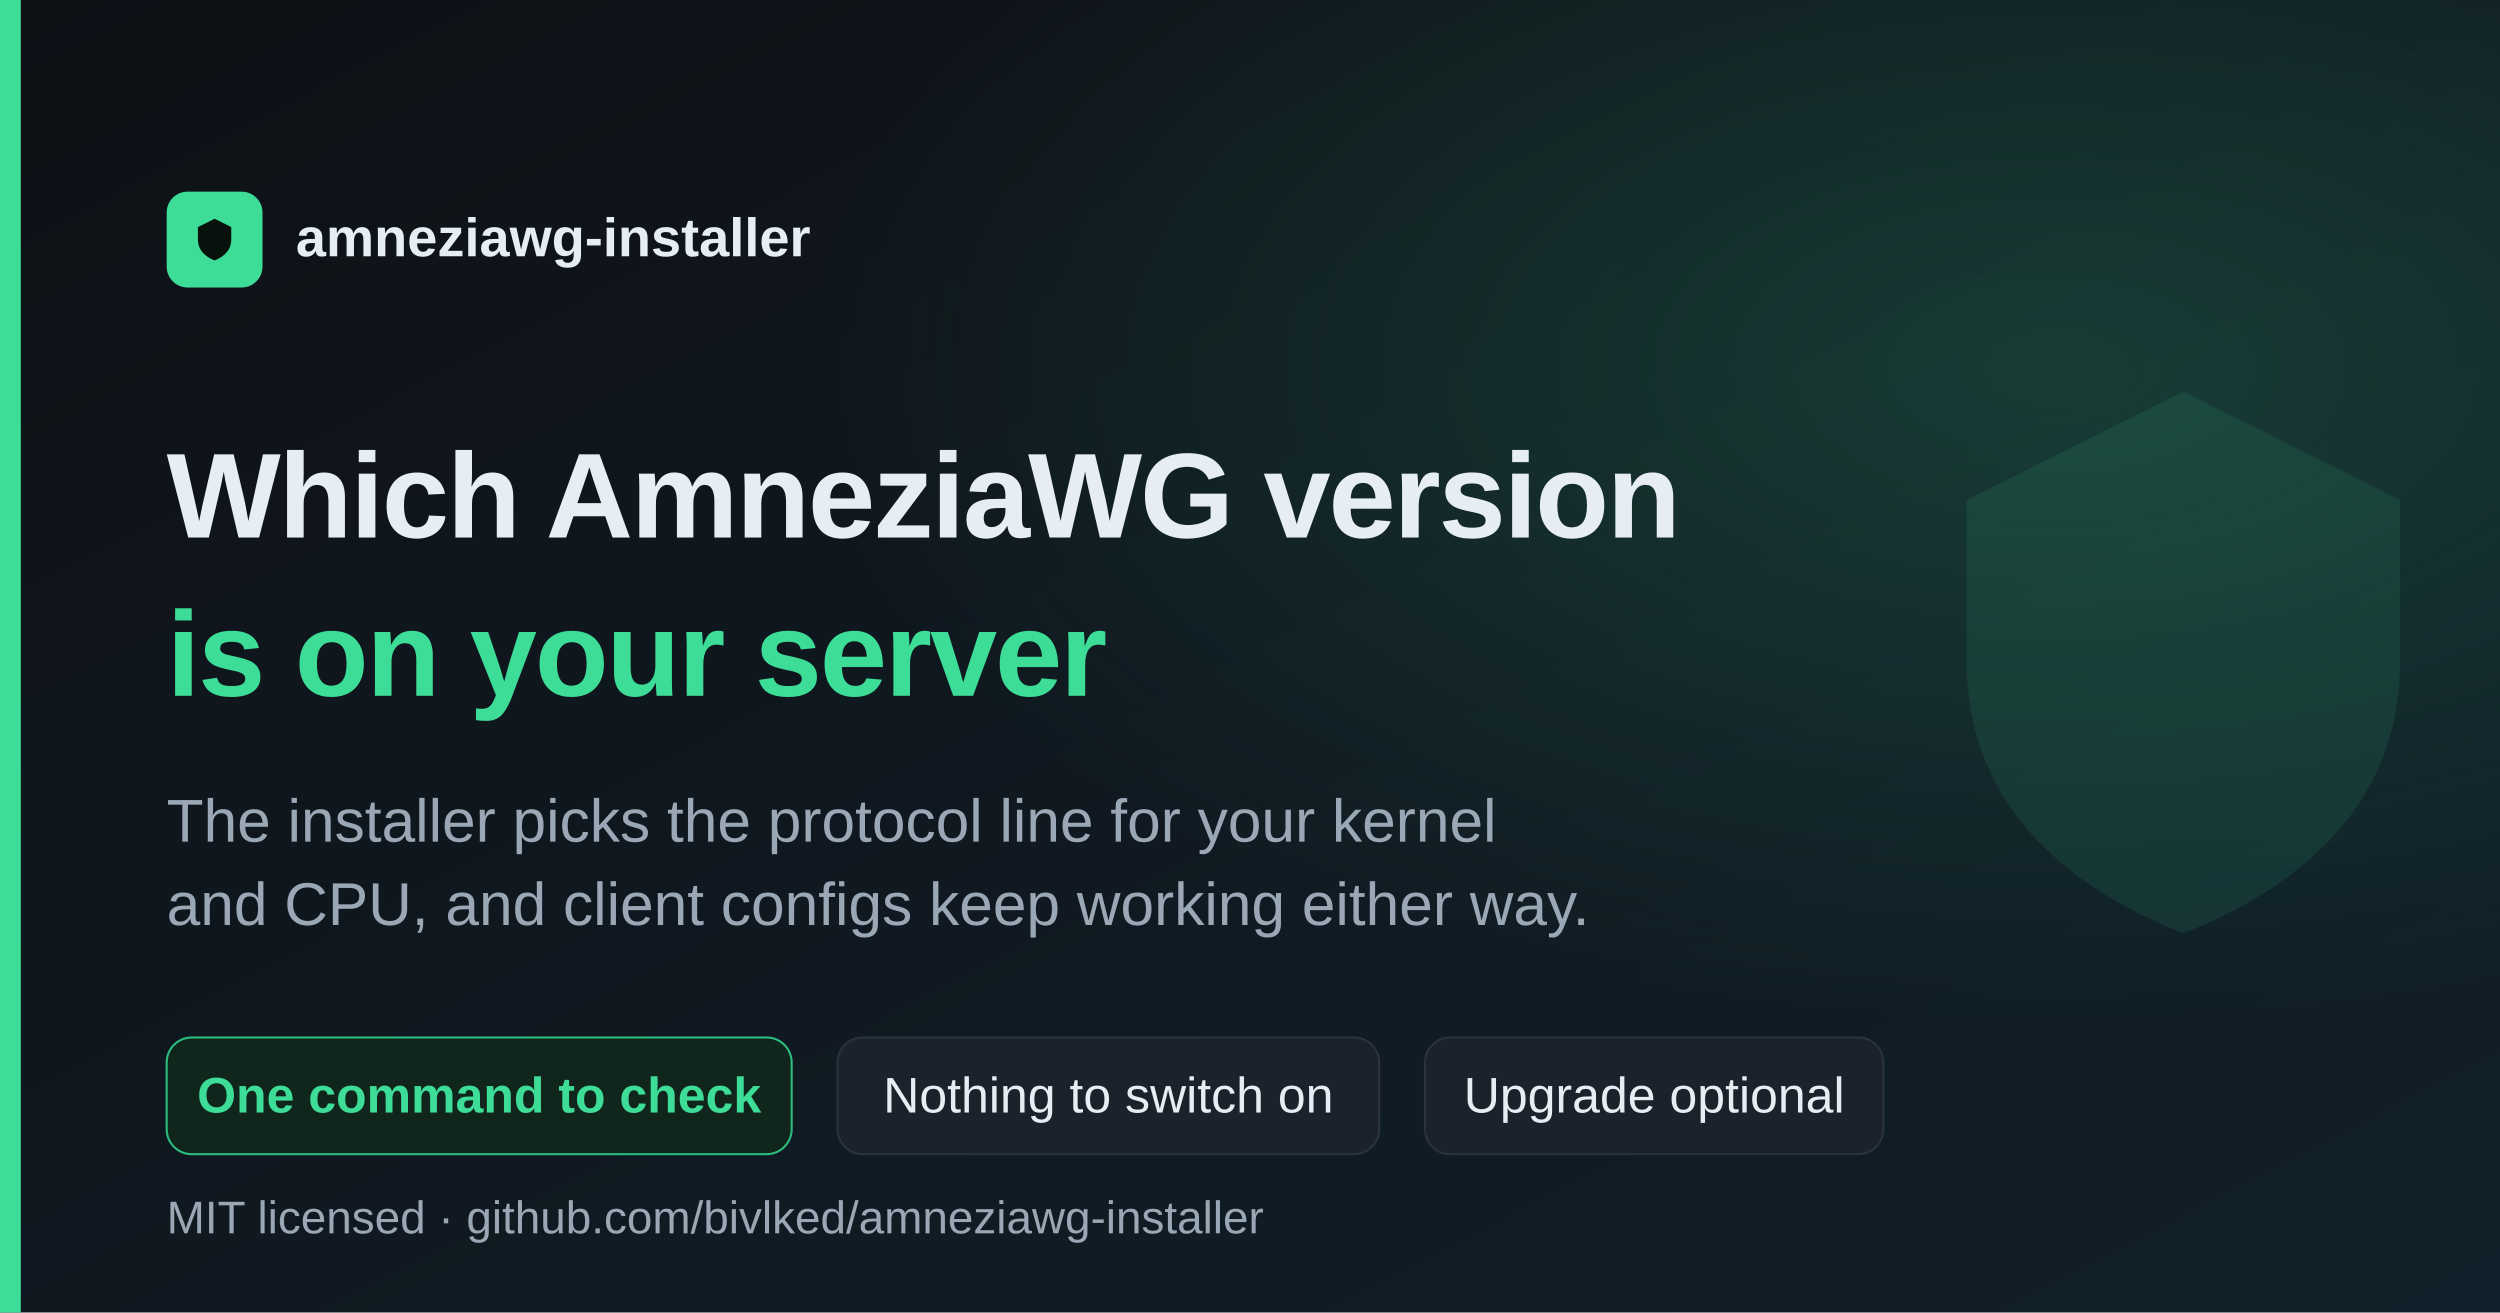
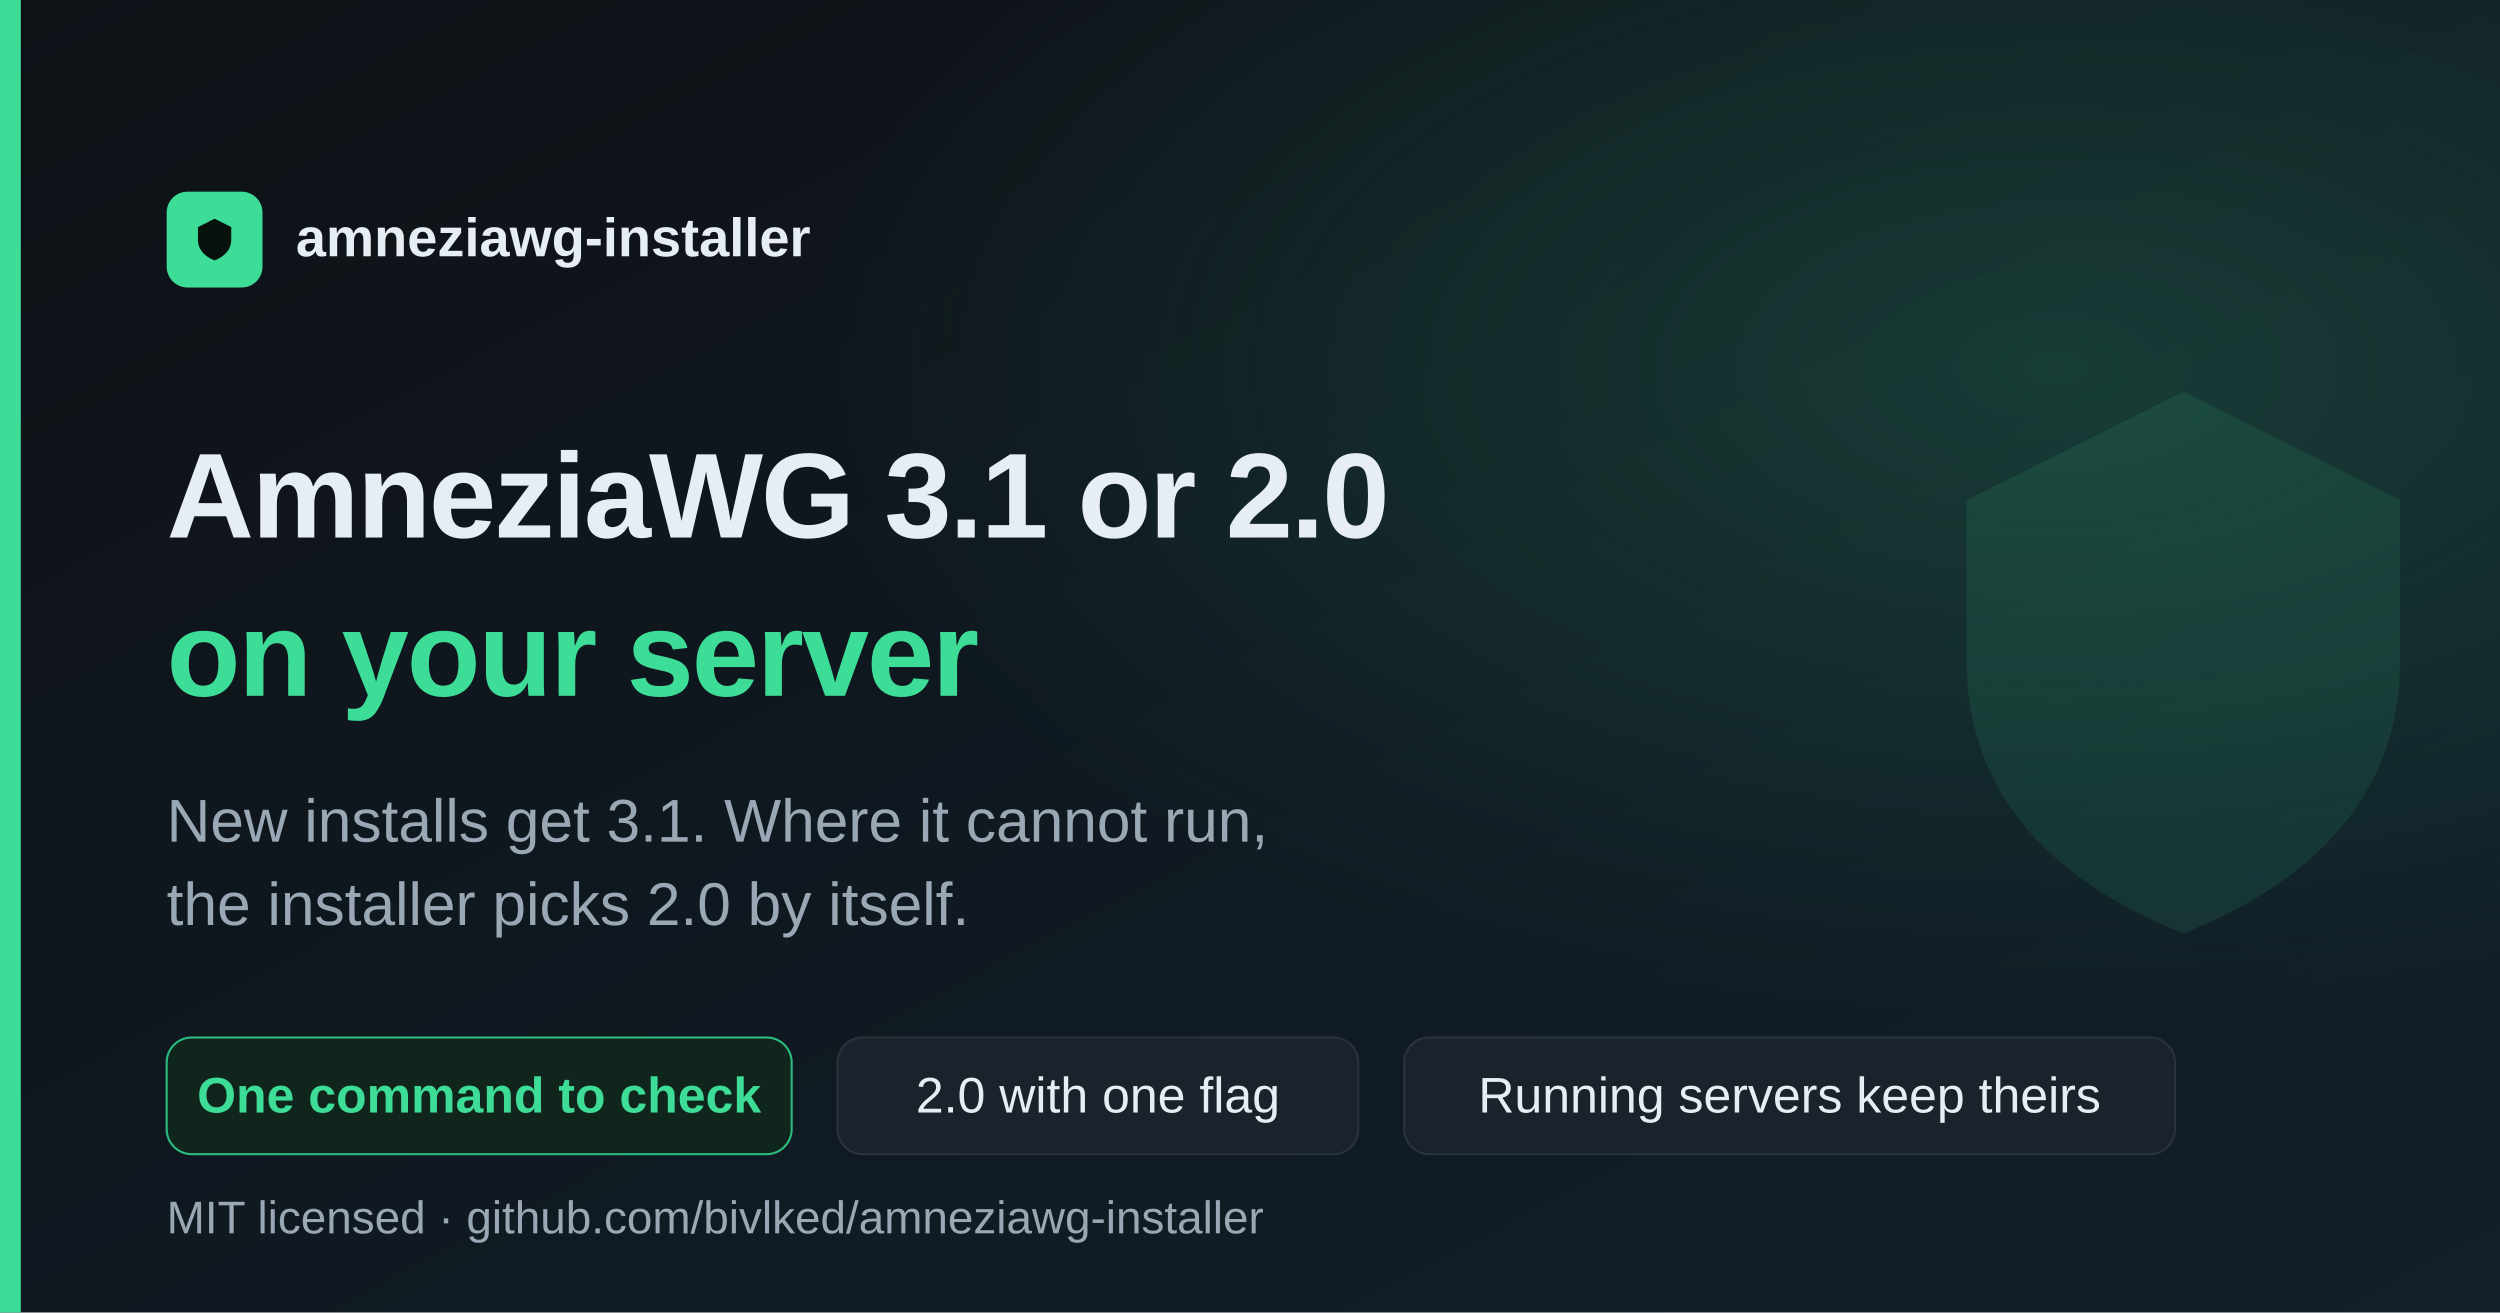
<svg xmlns="http://www.w3.org/2000/svg" width="1200" height="630" viewBox="0 0 1200 630" font-family="Arial, Helvetica, sans-serif">
  <defs>
    <linearGradient id="bg" x1="0" y1="0" x2="1" y2="1">
      <stop offset="0" stop-color="#0e1116" />
      <stop offset="1" stop-color="#11202a" />
    </linearGradient>
    <radialGradient id="glow" cx="0.82" cy="0.28" r="0.5">
      <stop offset="0" stop-color="#3ddc97" stop-opacity="0.18" />
      <stop offset="1" stop-color="#3ddc97" stop-opacity="0" />
    </radialGradient>
  </defs>
  <rect width="1200" height="630" fill="url(#bg)" />
  <rect width="1200" height="630" fill="url(#glow)" />
  <rect x="0" y="0" width="10" height="630" fill="#3ddc97" />
  <g transform="translate(840 110) scale(13)" opacity="0.10">
    <path d="M16 6l8 4v6c0 5-3.4 8.2-8 10-4.6-1.8-8-5-8-10v-6l8-4z" fill="#3ddc97" />
  </g>
  <g transform="translate(80 92)">
    <rect width="46" height="46" rx="10" fill="#3ddc97" />
    <g transform="translate(7 7) scale(1)">
      <path d="M16 6l8 4v6c0 5-3.4 8.2-8 10-4.6-1.8-8-5-8-10v-6l8-4z" fill="#07120c" />
    </g>
    <text x="62" y="31" font-size="26" font-weight="700" fill="#e6edf3">amneziawg-installer</text>
  </g>
-   <text x="80" y="258" font-size="58" font-weight="800" fill="#e6edf3" letter-spacing="-1">Which AmneziaWG version</text>
-   <text x="80" y="334" font-size="58" font-weight="800" fill="#3ddc97" letter-spacing="-1">is on your server</text>
-   <text x="80" y="404" font-size="29" fill="#9aa7b4">The installer picks the protocol line for your kernel</text>
-   <text x="80" y="444" font-size="29" fill="#9aa7b4">and CPU, and client configs keep working either way.</text>
+   <text x="80" y="258" font-size="58" font-weight="800" fill="#e6edf3" letter-spacing="-1">AmneziaWG 3.1 or 2.0</text>
+   <text x="80" y="334" font-size="58" font-weight="800" fill="#3ddc97" letter-spacing="-1">on your server</text>
+   <text x="80" y="404" font-size="29" fill="#9aa7b4">New installs get 3.1. Where it cannot run,</text>
+   <text x="80" y="444" font-size="29" fill="#9aa7b4">the installer picks 2.0 by itself.</text>
  <g transform="translate(80 498)" font-size="24">
    <rect width="300" height="56" rx="12" fill="#10261c" stroke="#2bbd80" />
    <text x="150" y="36" text-anchor="middle" fill="#3ddc97" font-weight="700">One command to check</text>
-     <rect x="322" width="260" height="56" rx="12" fill="#1b222c" stroke="#2a323d" />
-     <text x="452" y="36" text-anchor="middle" fill="#e6edf3">Nothing to switch on</text>
-     <rect x="604" width="220" height="56" rx="12" fill="#1b222c" stroke="#2a323d" />
-     <text x="714" y="36" text-anchor="middle" fill="#e6edf3">Upgrade optional</text>
+     <rect x="322" width="250" height="56" rx="12" fill="#1b222c" stroke="#2a323d" />
+     <text x="447" y="36" text-anchor="middle" fill="#e6edf3">2.0 with one flag</text>
+     <rect x="594" width="370" height="56" rx="12" fill="#1b222c" stroke="#2a323d" />
+     <text x="779" y="36" text-anchor="middle" fill="#e6edf3">Running servers keep theirs</text>
  </g>
  <text x="80" y="592" font-size="22" fill="#9aa7b4">MIT licensed  ·  github.com/bivlked/amneziawg-installer</text>
</svg>
